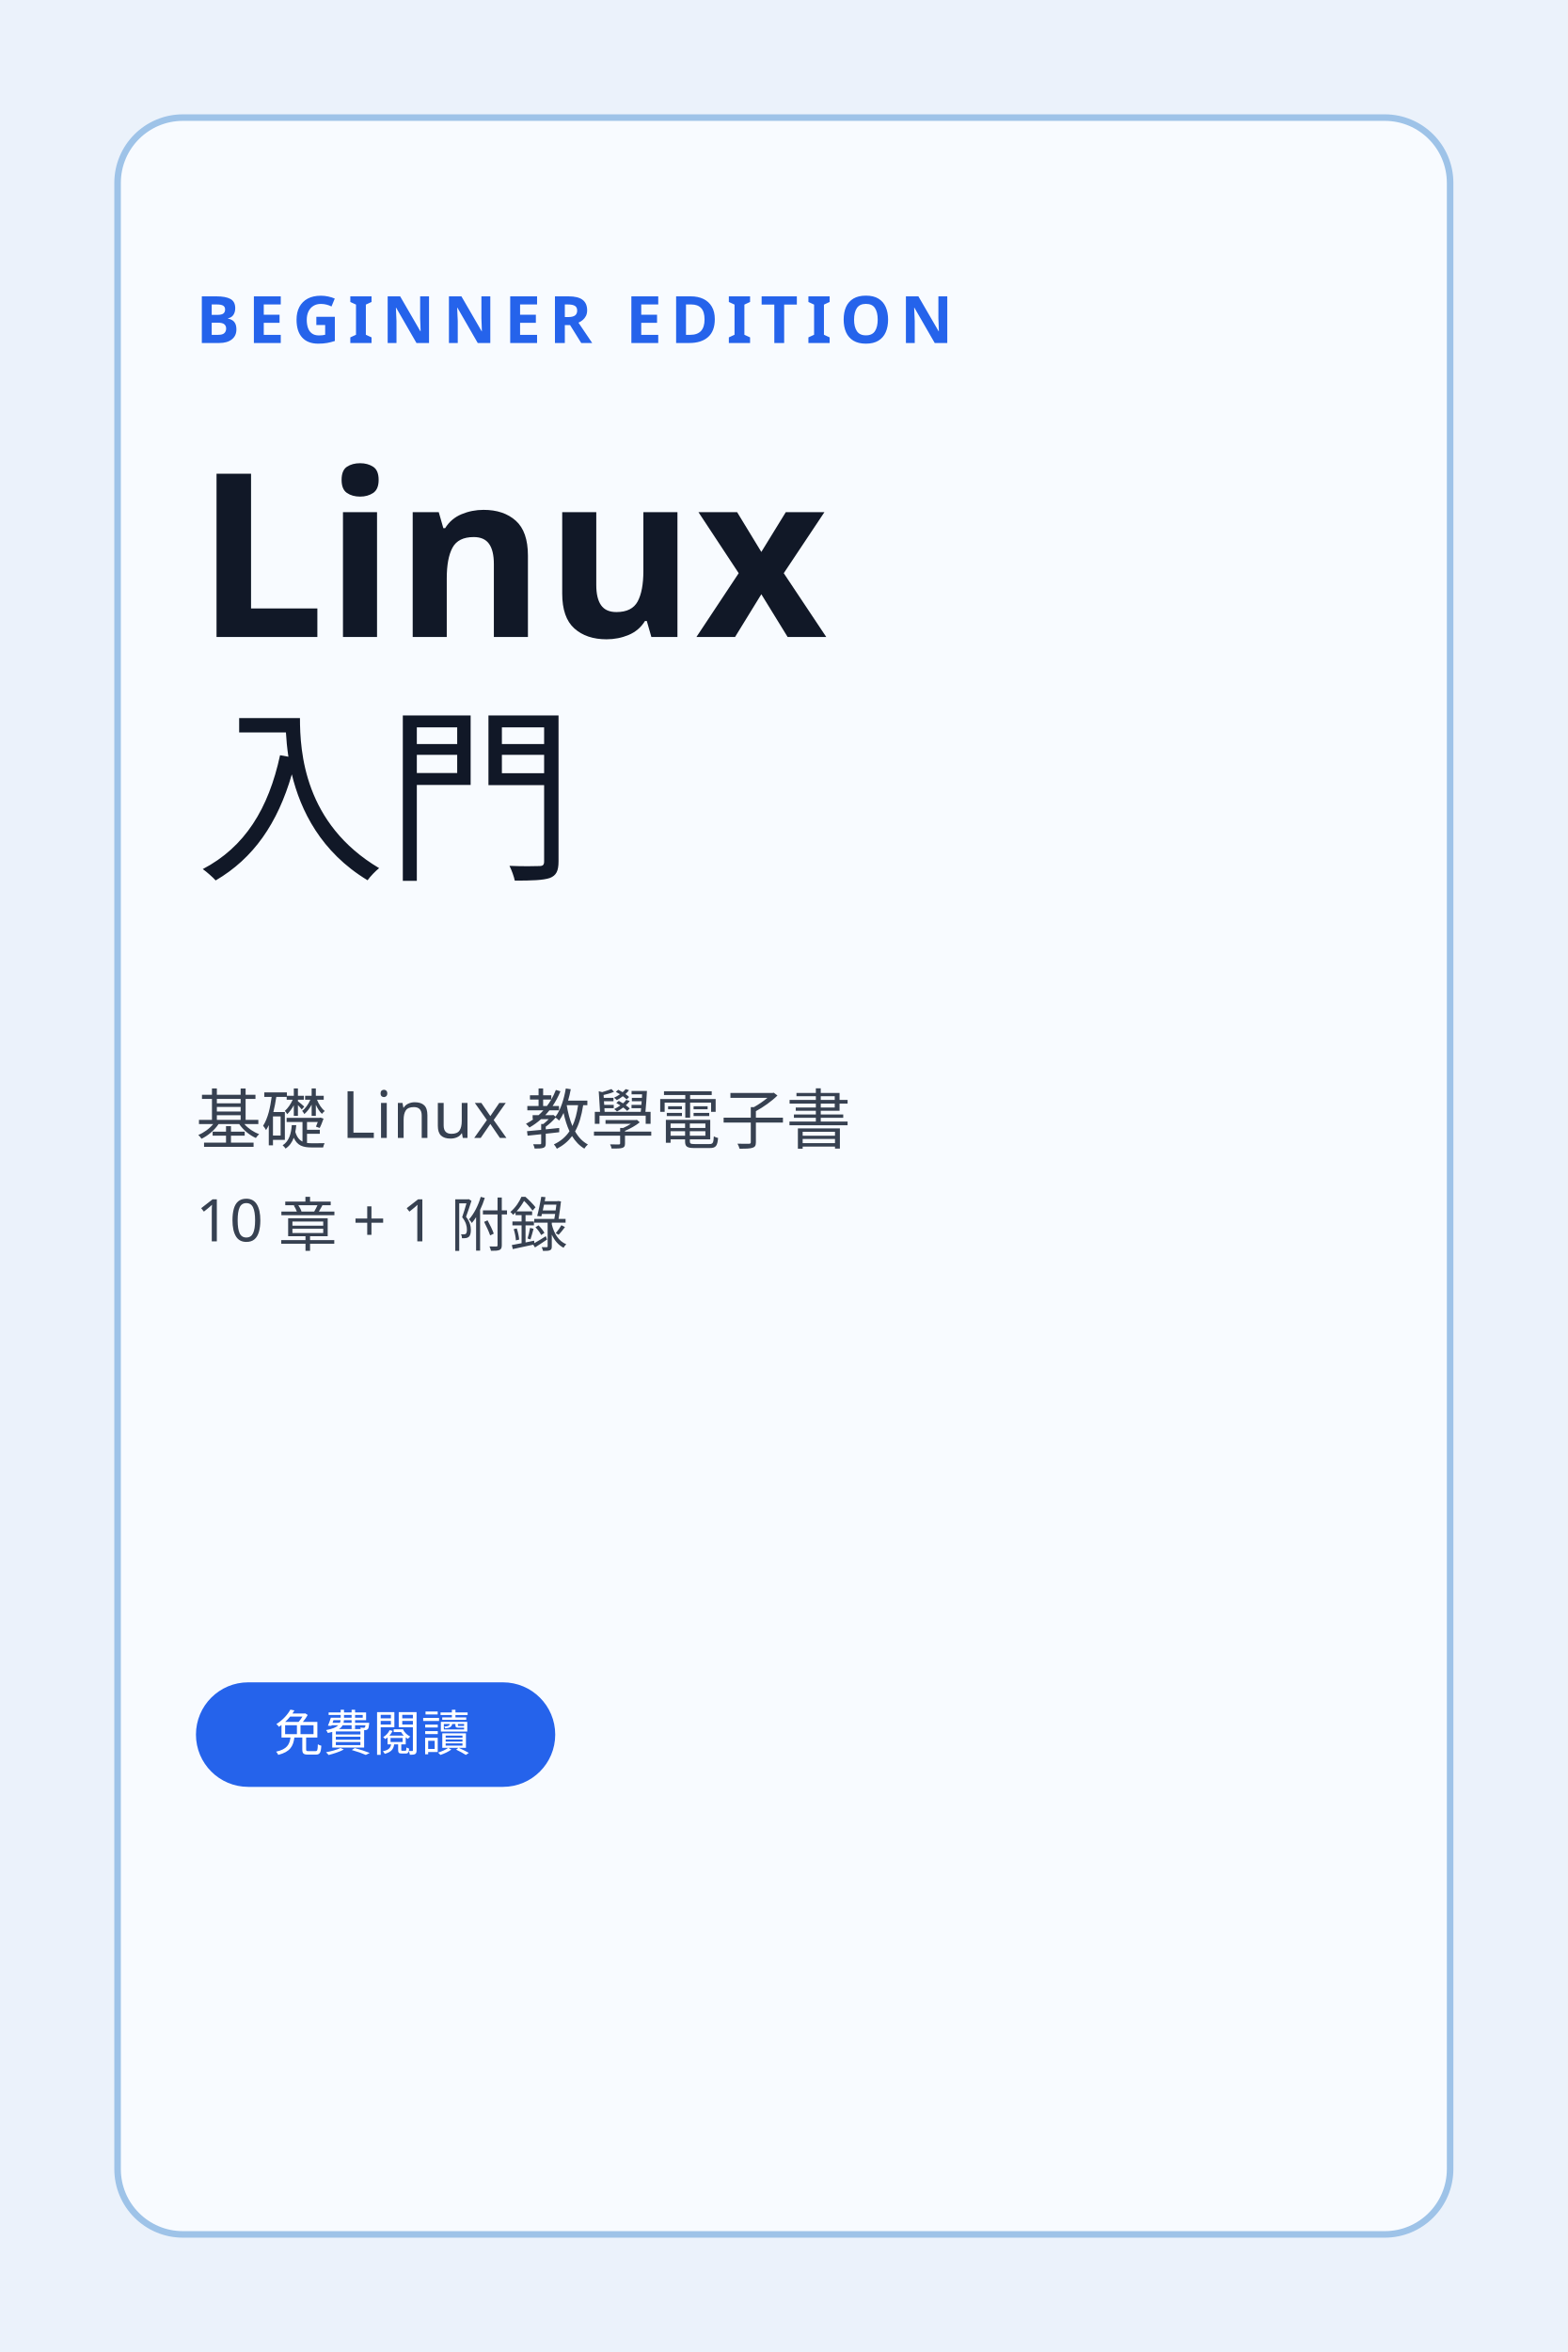
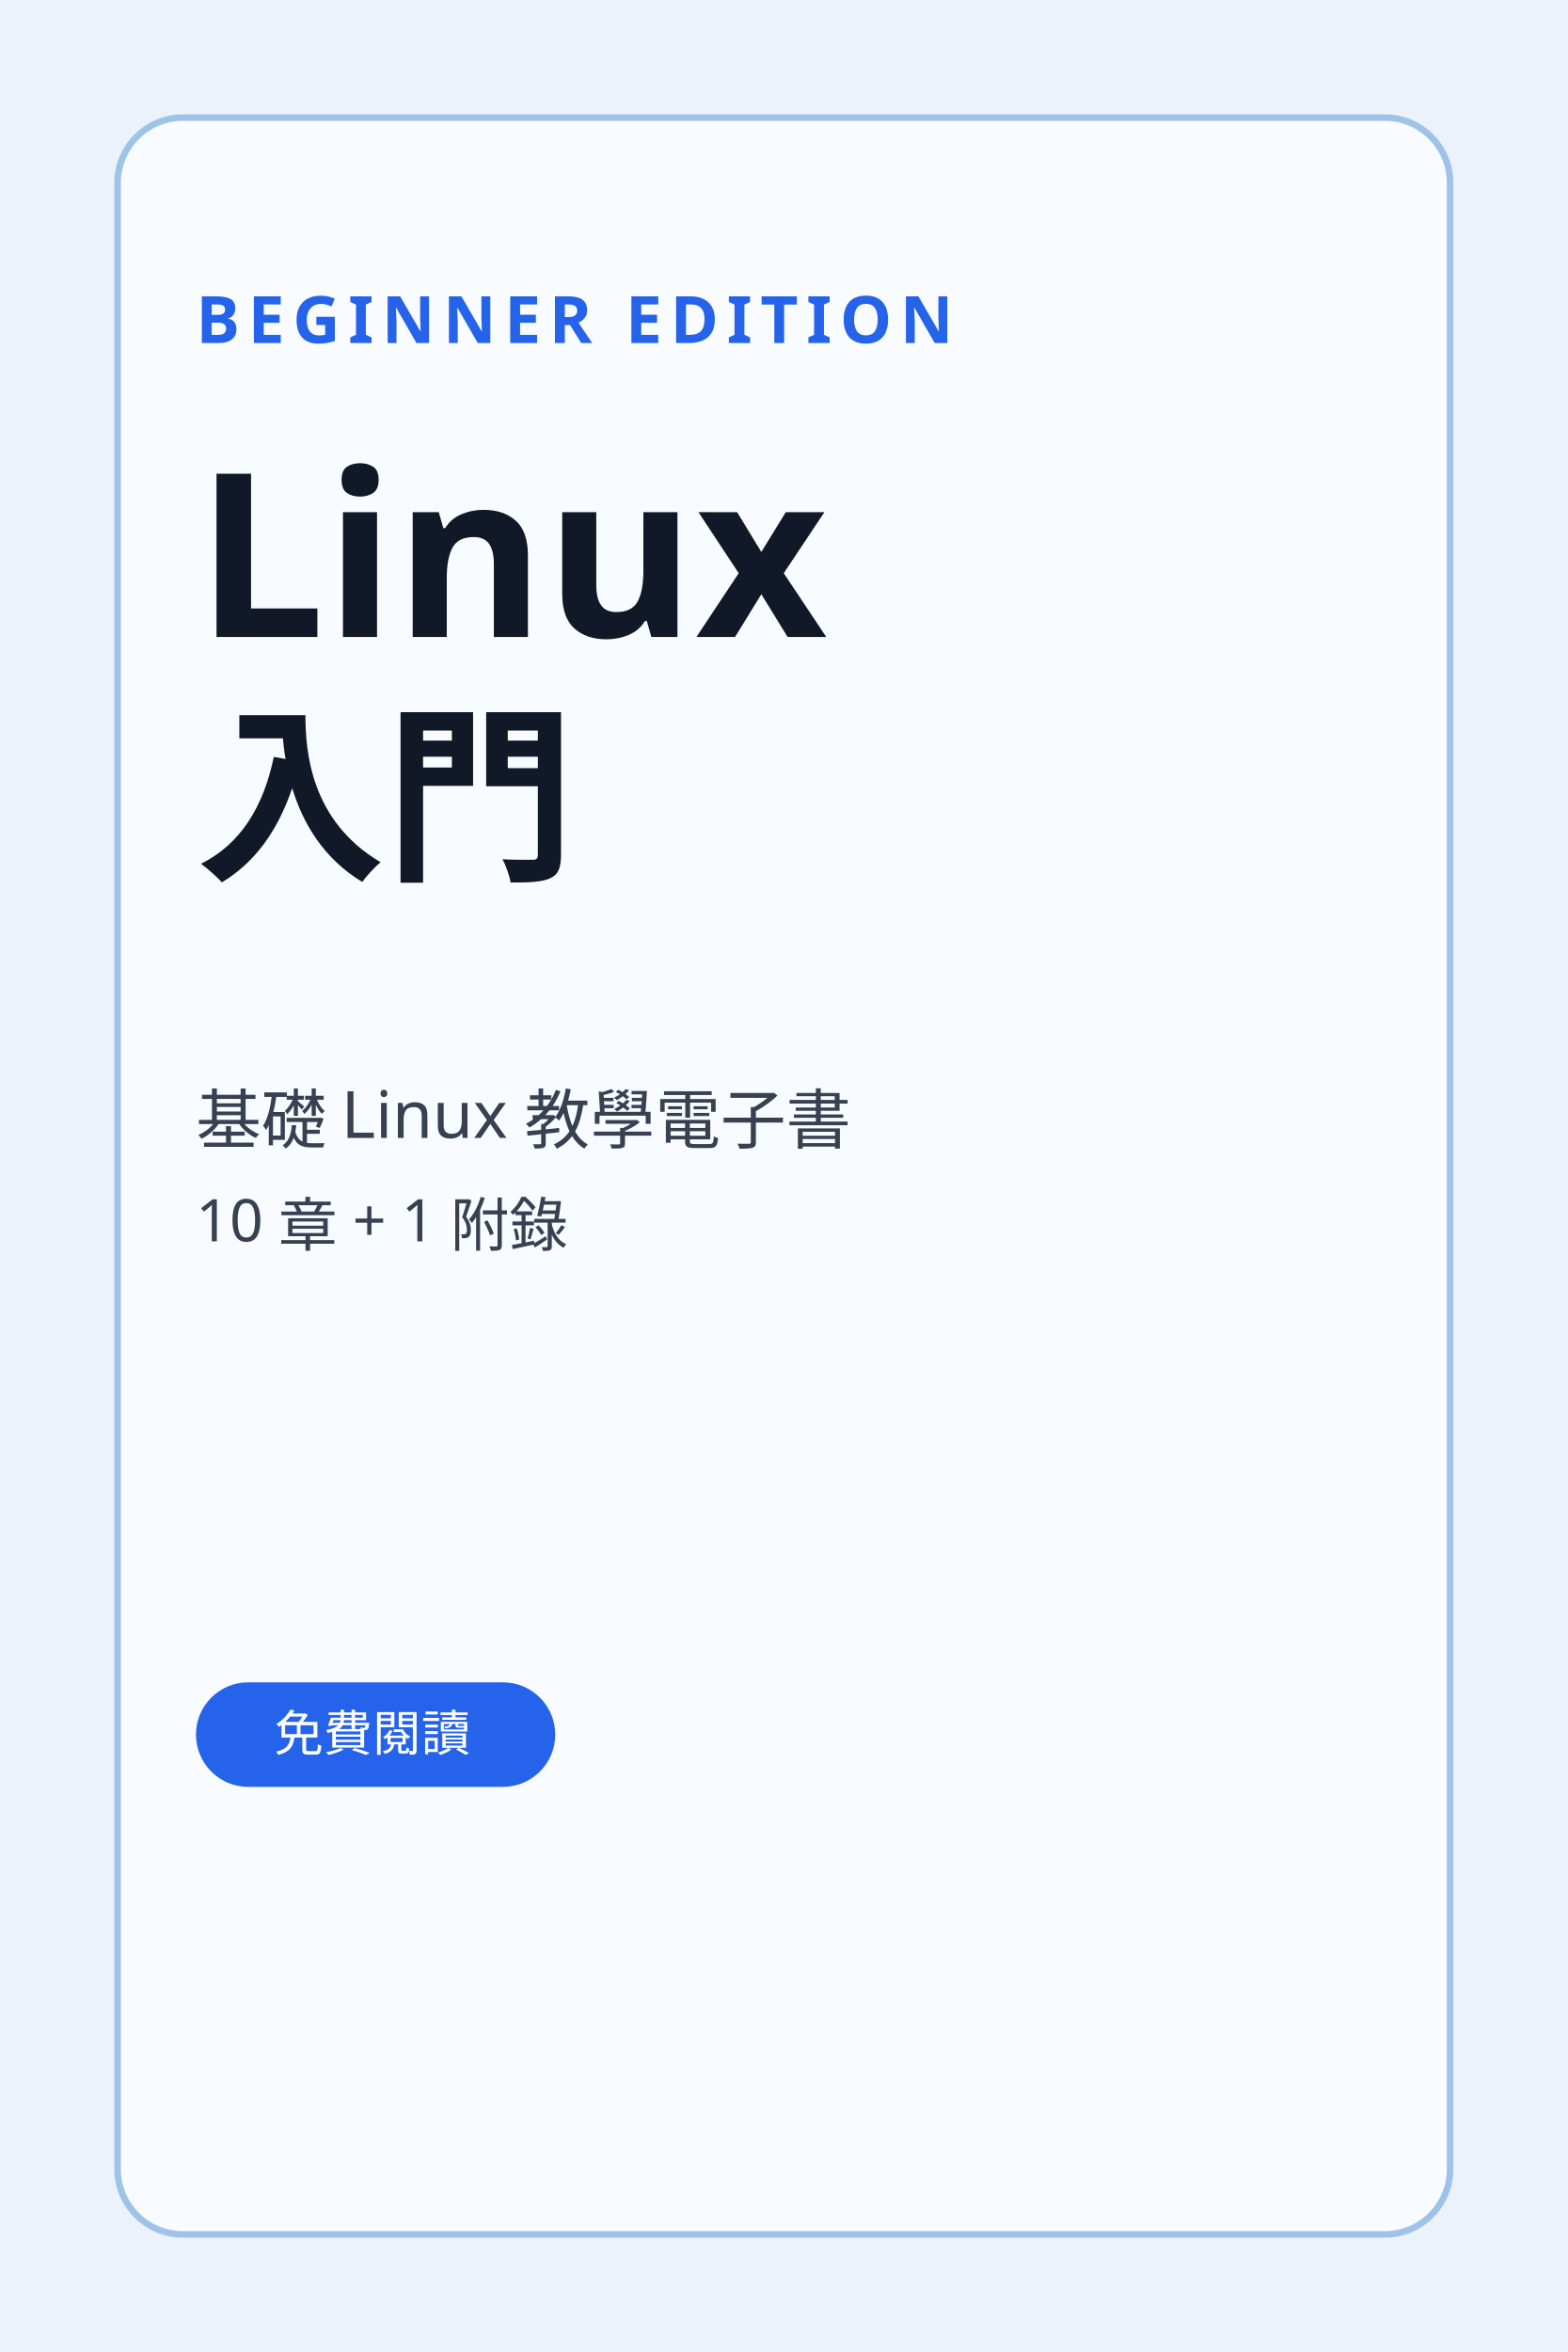
<svg xmlns="http://www.w3.org/2000/svg" width="960" height="1440" viewBox="0 0 960 1440" fill="none">
  <rect width="960" height="1440" fill="#EBF2FB" />
  <rect x="72" y="72" width="816" height="1296" rx="40" fill="#F8FBFF" stroke="#9EC3E8" stroke-width="4" />
  <text x="120" y="210" fill="#2563EB" font-size="40" font-family="'Trebuchet MS', 'Segoe UI', sans-serif" font-weight="700" letter-spacing="5">BEGINNER EDITION</text>
  <text x="120" y="390" fill="#111827" font-size="140" font-family="'Trebuchet MS', 'Segoe UI', sans-serif" font-weight="800">Linux</text>
-   <text x="120" y="530" fill="#111827" font-size="116" font-family="Georgia, serif">入門</text>
+   <text x="120" y="530" fill="#111827" font-size="116" font-family="'Trebuchet MS', 'Segoe UI', sans-serif" font-weight="800">入門</text>
  <text x="120" y="700" fill="#374151" font-size="40" font-family="'Noto Sans TC', sans-serif">基礎 Linux 教學電子書</text>
  <text x="120" y="760" fill="#374151" font-size="36" font-family="'Noto Sans TC', sans-serif">10 章 + 1 附錄</text>
  <rect x="120" y="1030" width="220" height="64" rx="32" fill="#2563EB" />
  <text x="168" y="1072" fill="#FFFFFF" font-size="30" font-family="'Noto Sans TC', sans-serif">免費閱讀</text>
</svg>
